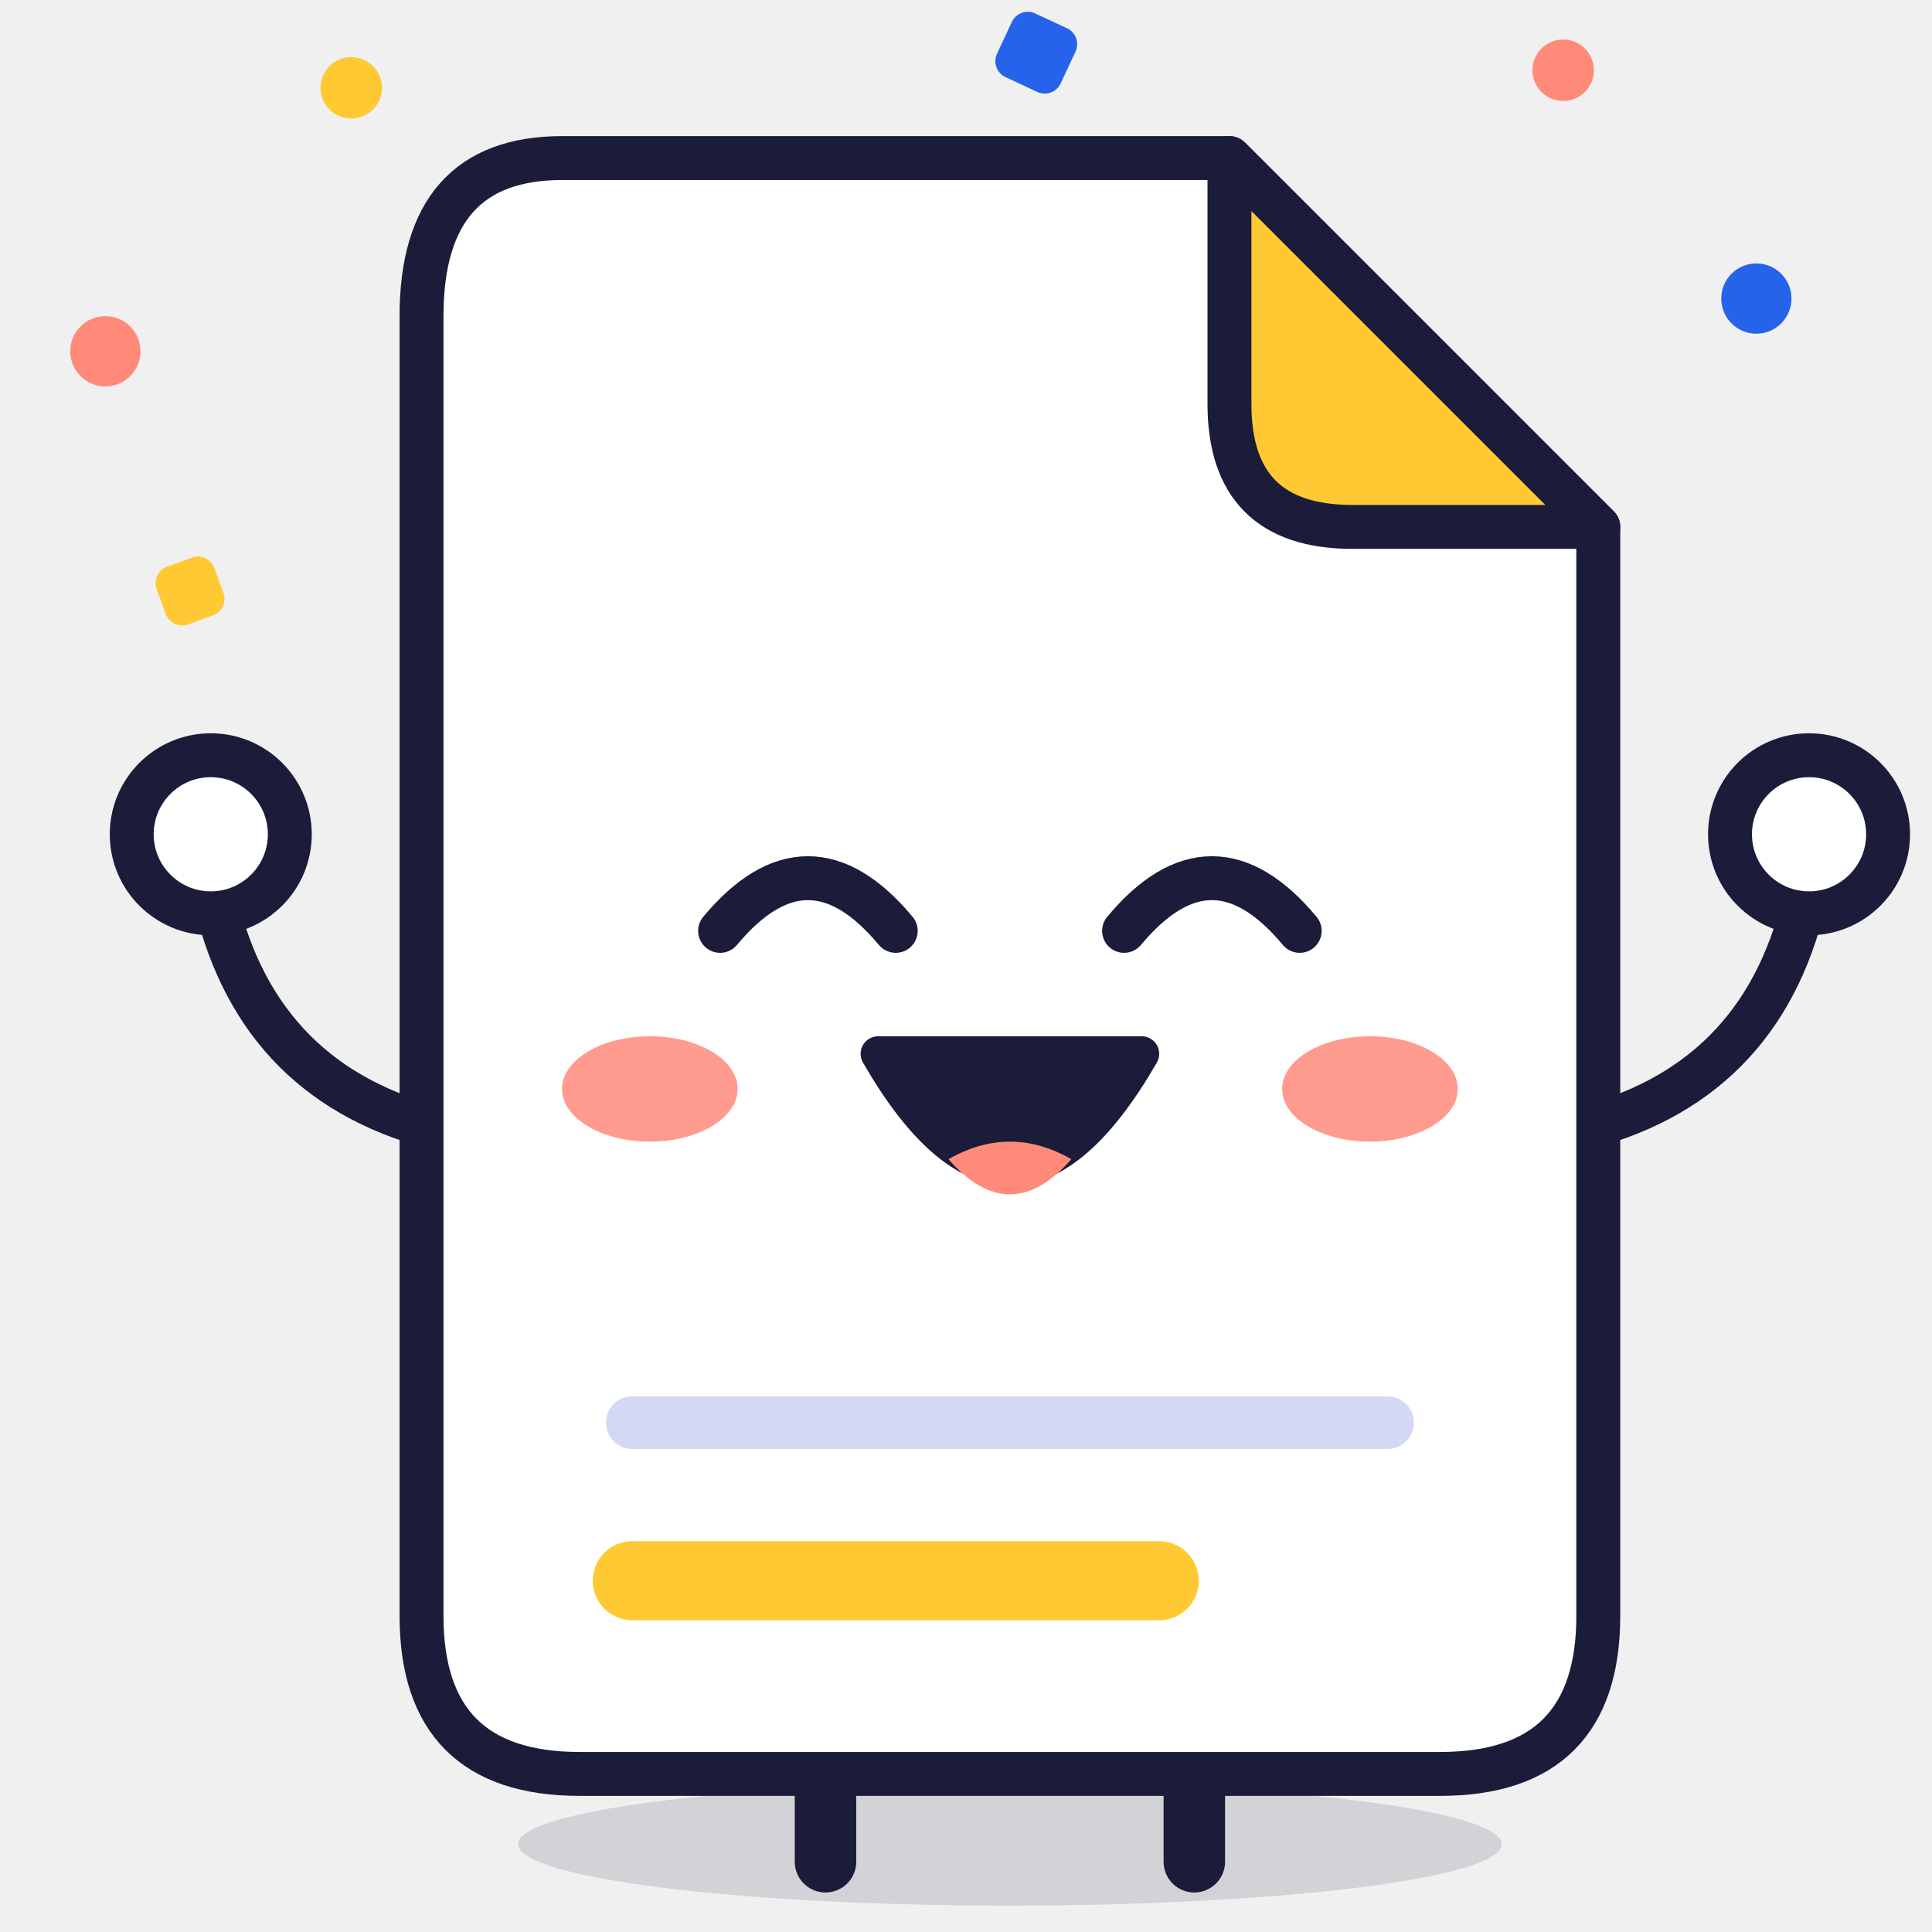
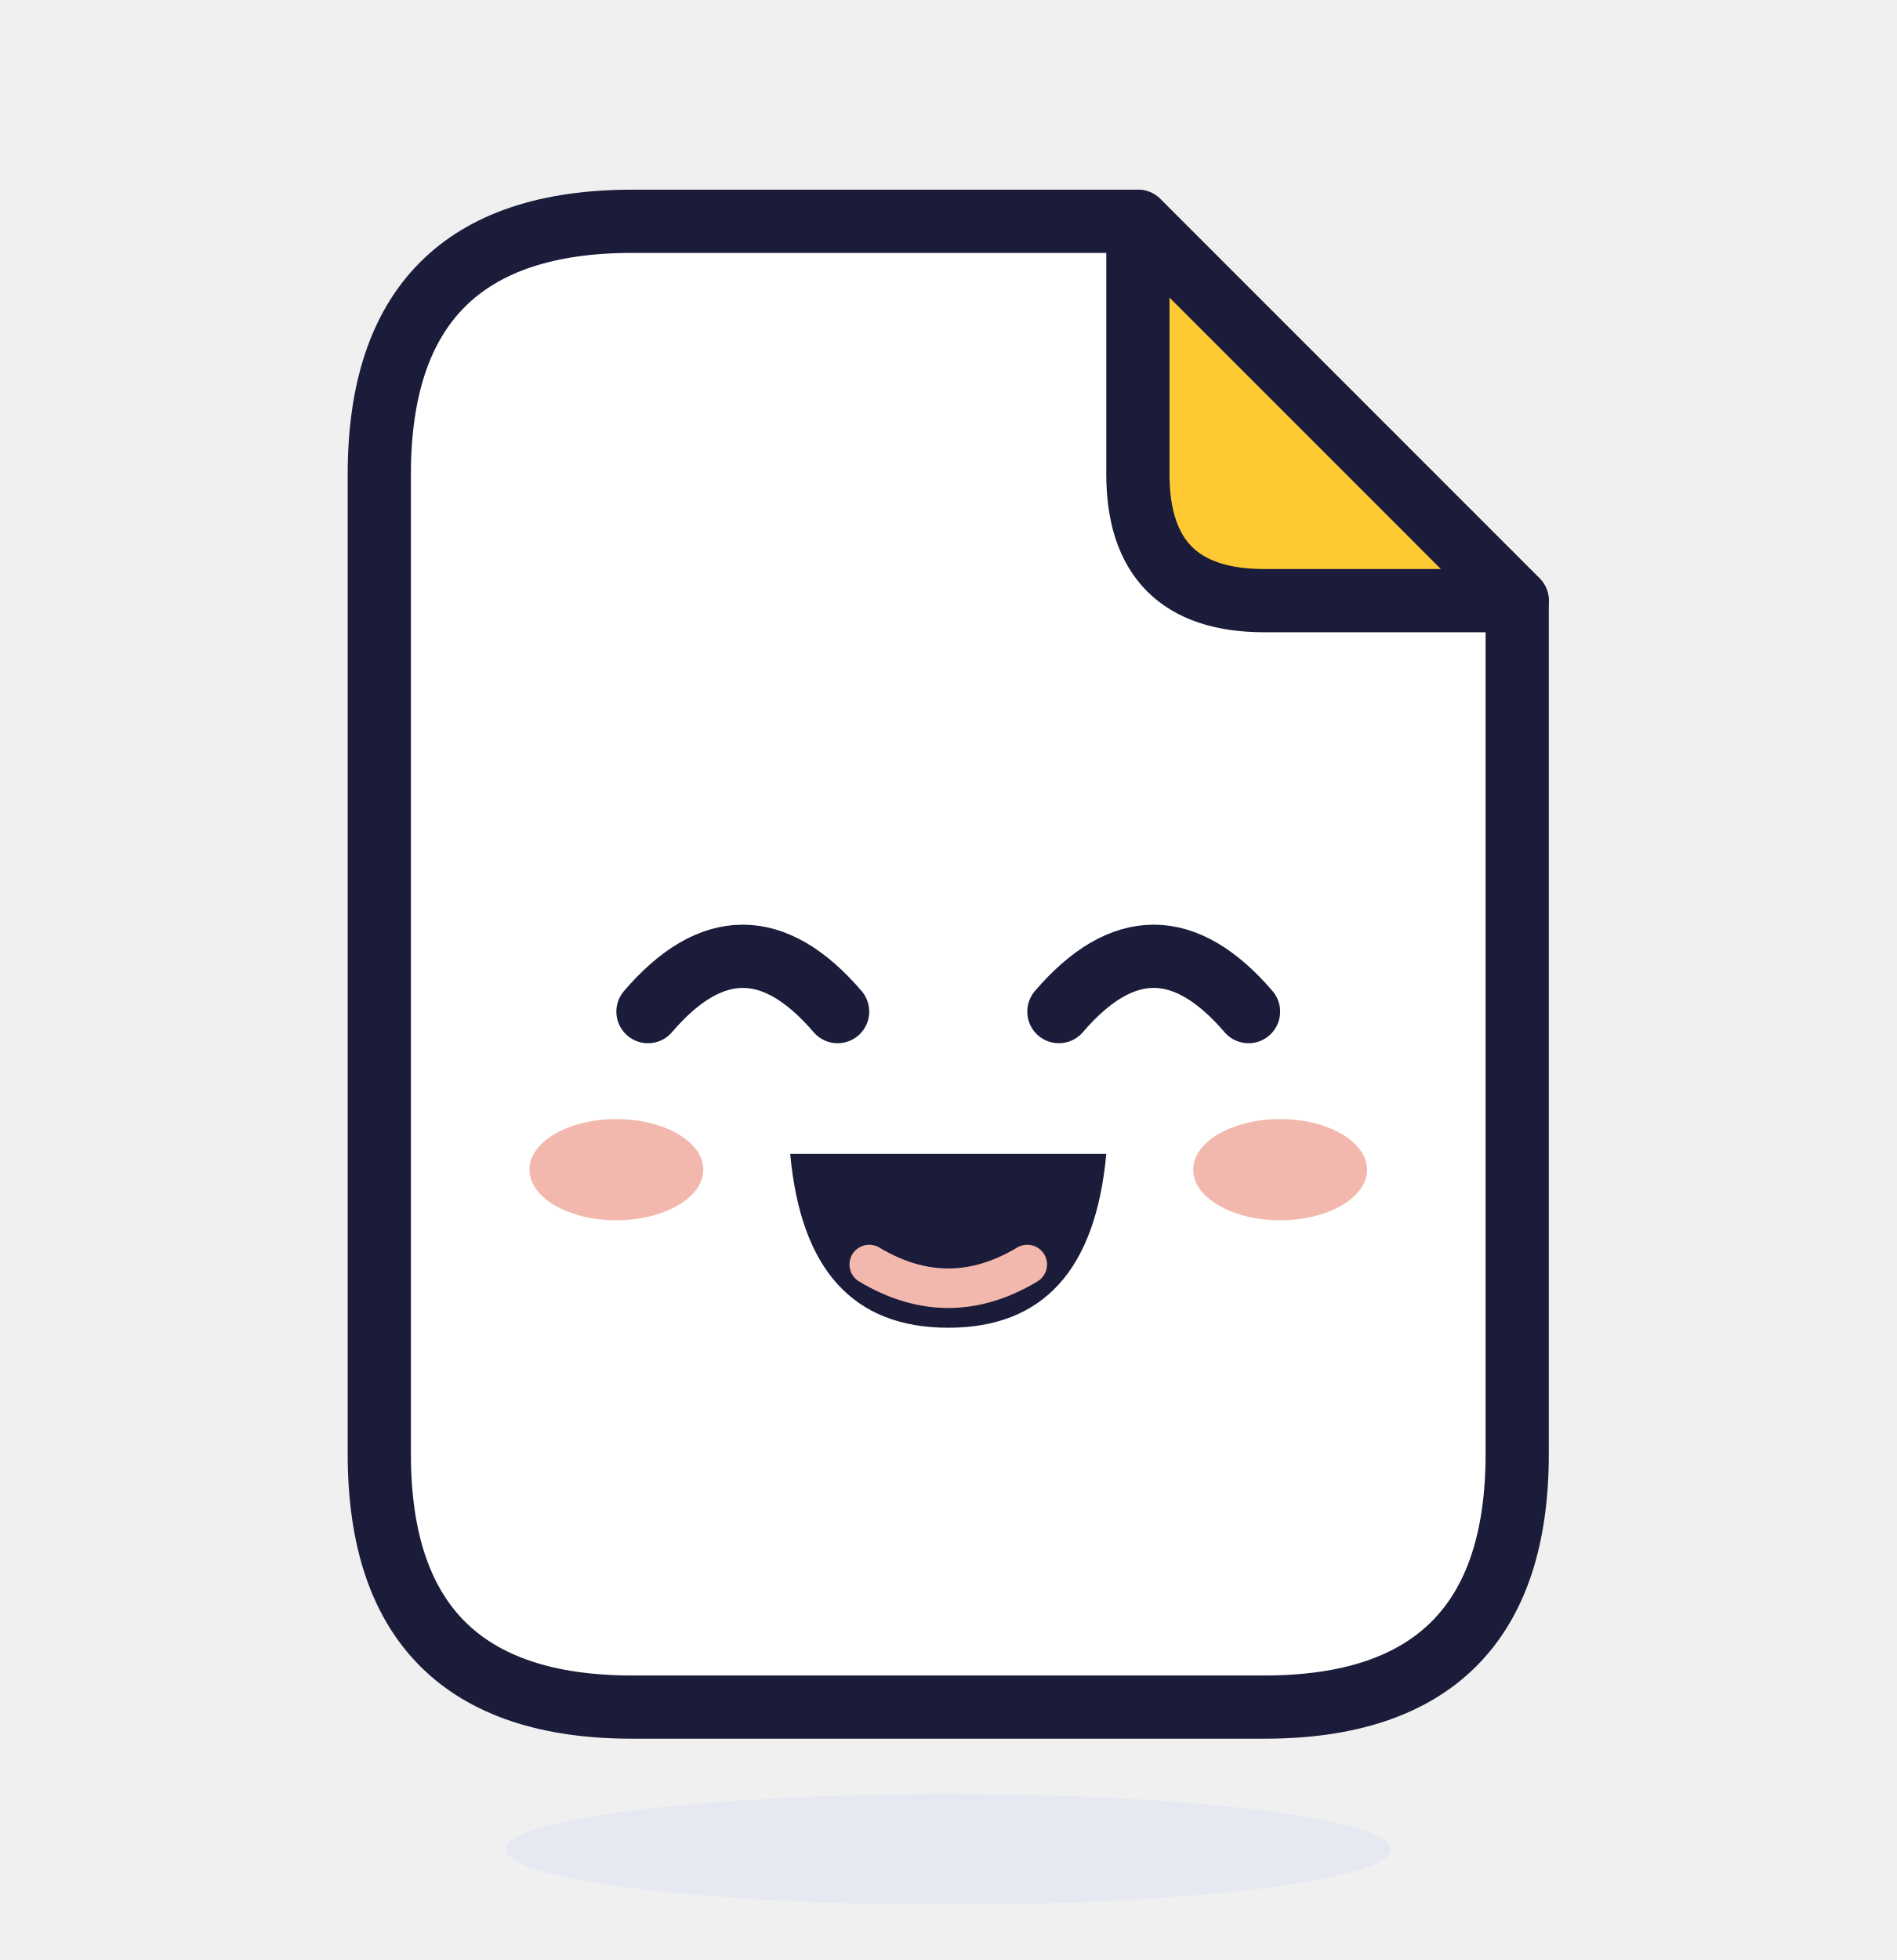
- <svg xmlns="http://www.w3.org/2000/svg" viewBox="-10 0 220 220" width="440" height="440">
-   <ellipse cx="105" cy="210" rx="56" ry="7" fill="#1B1B3A" opacity="0.14" />
-   <path d="M84 200 V212" stroke="#1B1B3A" stroke-width="7" stroke-linecap="round" fill="none" />
-   <path d="M126 200 V212" stroke="#1B1B3A" stroke-width="7" stroke-linecap="round" fill="none" />
-   <path d="M172 128 Q192 122 196 100" stroke="#1B1B3A" stroke-width="5" stroke-linecap="round" fill="none" />
-   <circle cx="196" cy="95" r="9" fill="#FFFFFF" stroke="#1B1B3A" stroke-width="5" />
-   <path d="M38 128 Q18 122 14 100" stroke="#1B1B3A" stroke-width="5" stroke-linecap="round" fill="none" />
-   <circle cx="14" cy="95" r="9" fill="#FFFFFF" stroke="#1B1B3A" stroke-width="5" />
-   <path d="M54 18 H130 L172 60 V184 Q172 202 154 202 H56 Q38 202 38 184 V36 Q38 18 54 18 Z" fill="#FFFFFF" stroke="#1B1B3A" stroke-width="5" stroke-linejoin="round" />
-   <path d="M130 18 V46 Q130 60 144 60 H172 Z" fill="#FFC933" stroke="#1B1B3A" stroke-width="5" stroke-linejoin="round" />
-   <path d="M62 162 H148" stroke="#D5D8F5" stroke-width="6" stroke-linecap="round" fill="none" />
-   <path d="M62 180 H122" stroke="#FFC933" stroke-width="9" stroke-linecap="round" fill="none" />
-   <path d="M72 106 Q82 94 92 106" stroke="#1B1B3A" stroke-width="5" stroke-linecap="round" fill="none" />
-   <path d="M118 106 Q128 94 138 106" stroke="#1B1B3A" stroke-width="5" stroke-linecap="round" fill="none" />
-   <ellipse cx="64" cy="124" rx="10" ry="6" fill="#FF8A7A" opacity="0.85" />
-   <ellipse cx="146" cy="124" rx="10" ry="6" fill="#FF8A7A" opacity="0.85" />
-   <path d="M90 120 Q105 146 120 120 Z" fill="#1B1B3A" stroke="#1B1B3A" stroke-width="4" stroke-linejoin="round" />
-   <path d="M98 132 Q105 128 112 132 Q105 140 98 132 Z" fill="#FF8A7A" />
-   <circle cx="2" cy="40" r="4" fill="#FF8A7A" />
-   <circle cx="30" cy="10" r="3.5" fill="#FFC933" />
-   <circle cx="190" cy="34" r="4" fill="#2563EB" />
-   <circle cx="168" cy="8" r="3.5" fill="#FF8A7A" />
-   <rect x="104" y="2" width="8" height="8" rx="2" transform="rotate(25 108 6)" fill="#2563EB" />
-   <rect x="8" y="64" width="7" height="7" rx="2" transform="rotate(-20 11 67)" fill="#FFC933" />
+ <svg xmlns="http://www.w3.org/2000/svg" viewBox="0 -4 120 124" fill="none">
+   <ellipse cx="60" cy="113" rx="28" ry="3.5" fill="#e6e9f1" />
+   <path d="M40 10 H72 L96 34 V88 Q96 104 80 104 H40 Q24 104 24 88 V26 Q24 10 40 10 Z" fill="#fff" stroke="#1b1c3a" stroke-width="4" stroke-linejoin="round" />
+   <path d="M72 10 V26 Q72 34 80 34 H96 Z" fill="#ffc933" stroke="#1b1c3a" stroke-width="4" stroke-linejoin="round" />
+   <path d="M41 60 Q47 53 53 60 M67 60 Q73 53 79 60" fill="none" stroke="#1b1c3a" stroke-width="4" stroke-linecap="round" />
+   <ellipse cx="39" cy="70" rx="5.5" ry="3.2" fill="#f2b8ad" />
+   <ellipse cx="81" cy="70" rx="5.5" ry="3.2" fill="#f2b8ad" />
+   <path d="M50 69 Q60 69 70 69 Q69 80 60 80 Q51 80 50 69 Z" fill="#1b1c3a" />
+   <path d="M55 76 Q60 79 65 76" fill="none" stroke="#f2b8ad" stroke-width="2.5" stroke-linecap="round" />
</svg>
